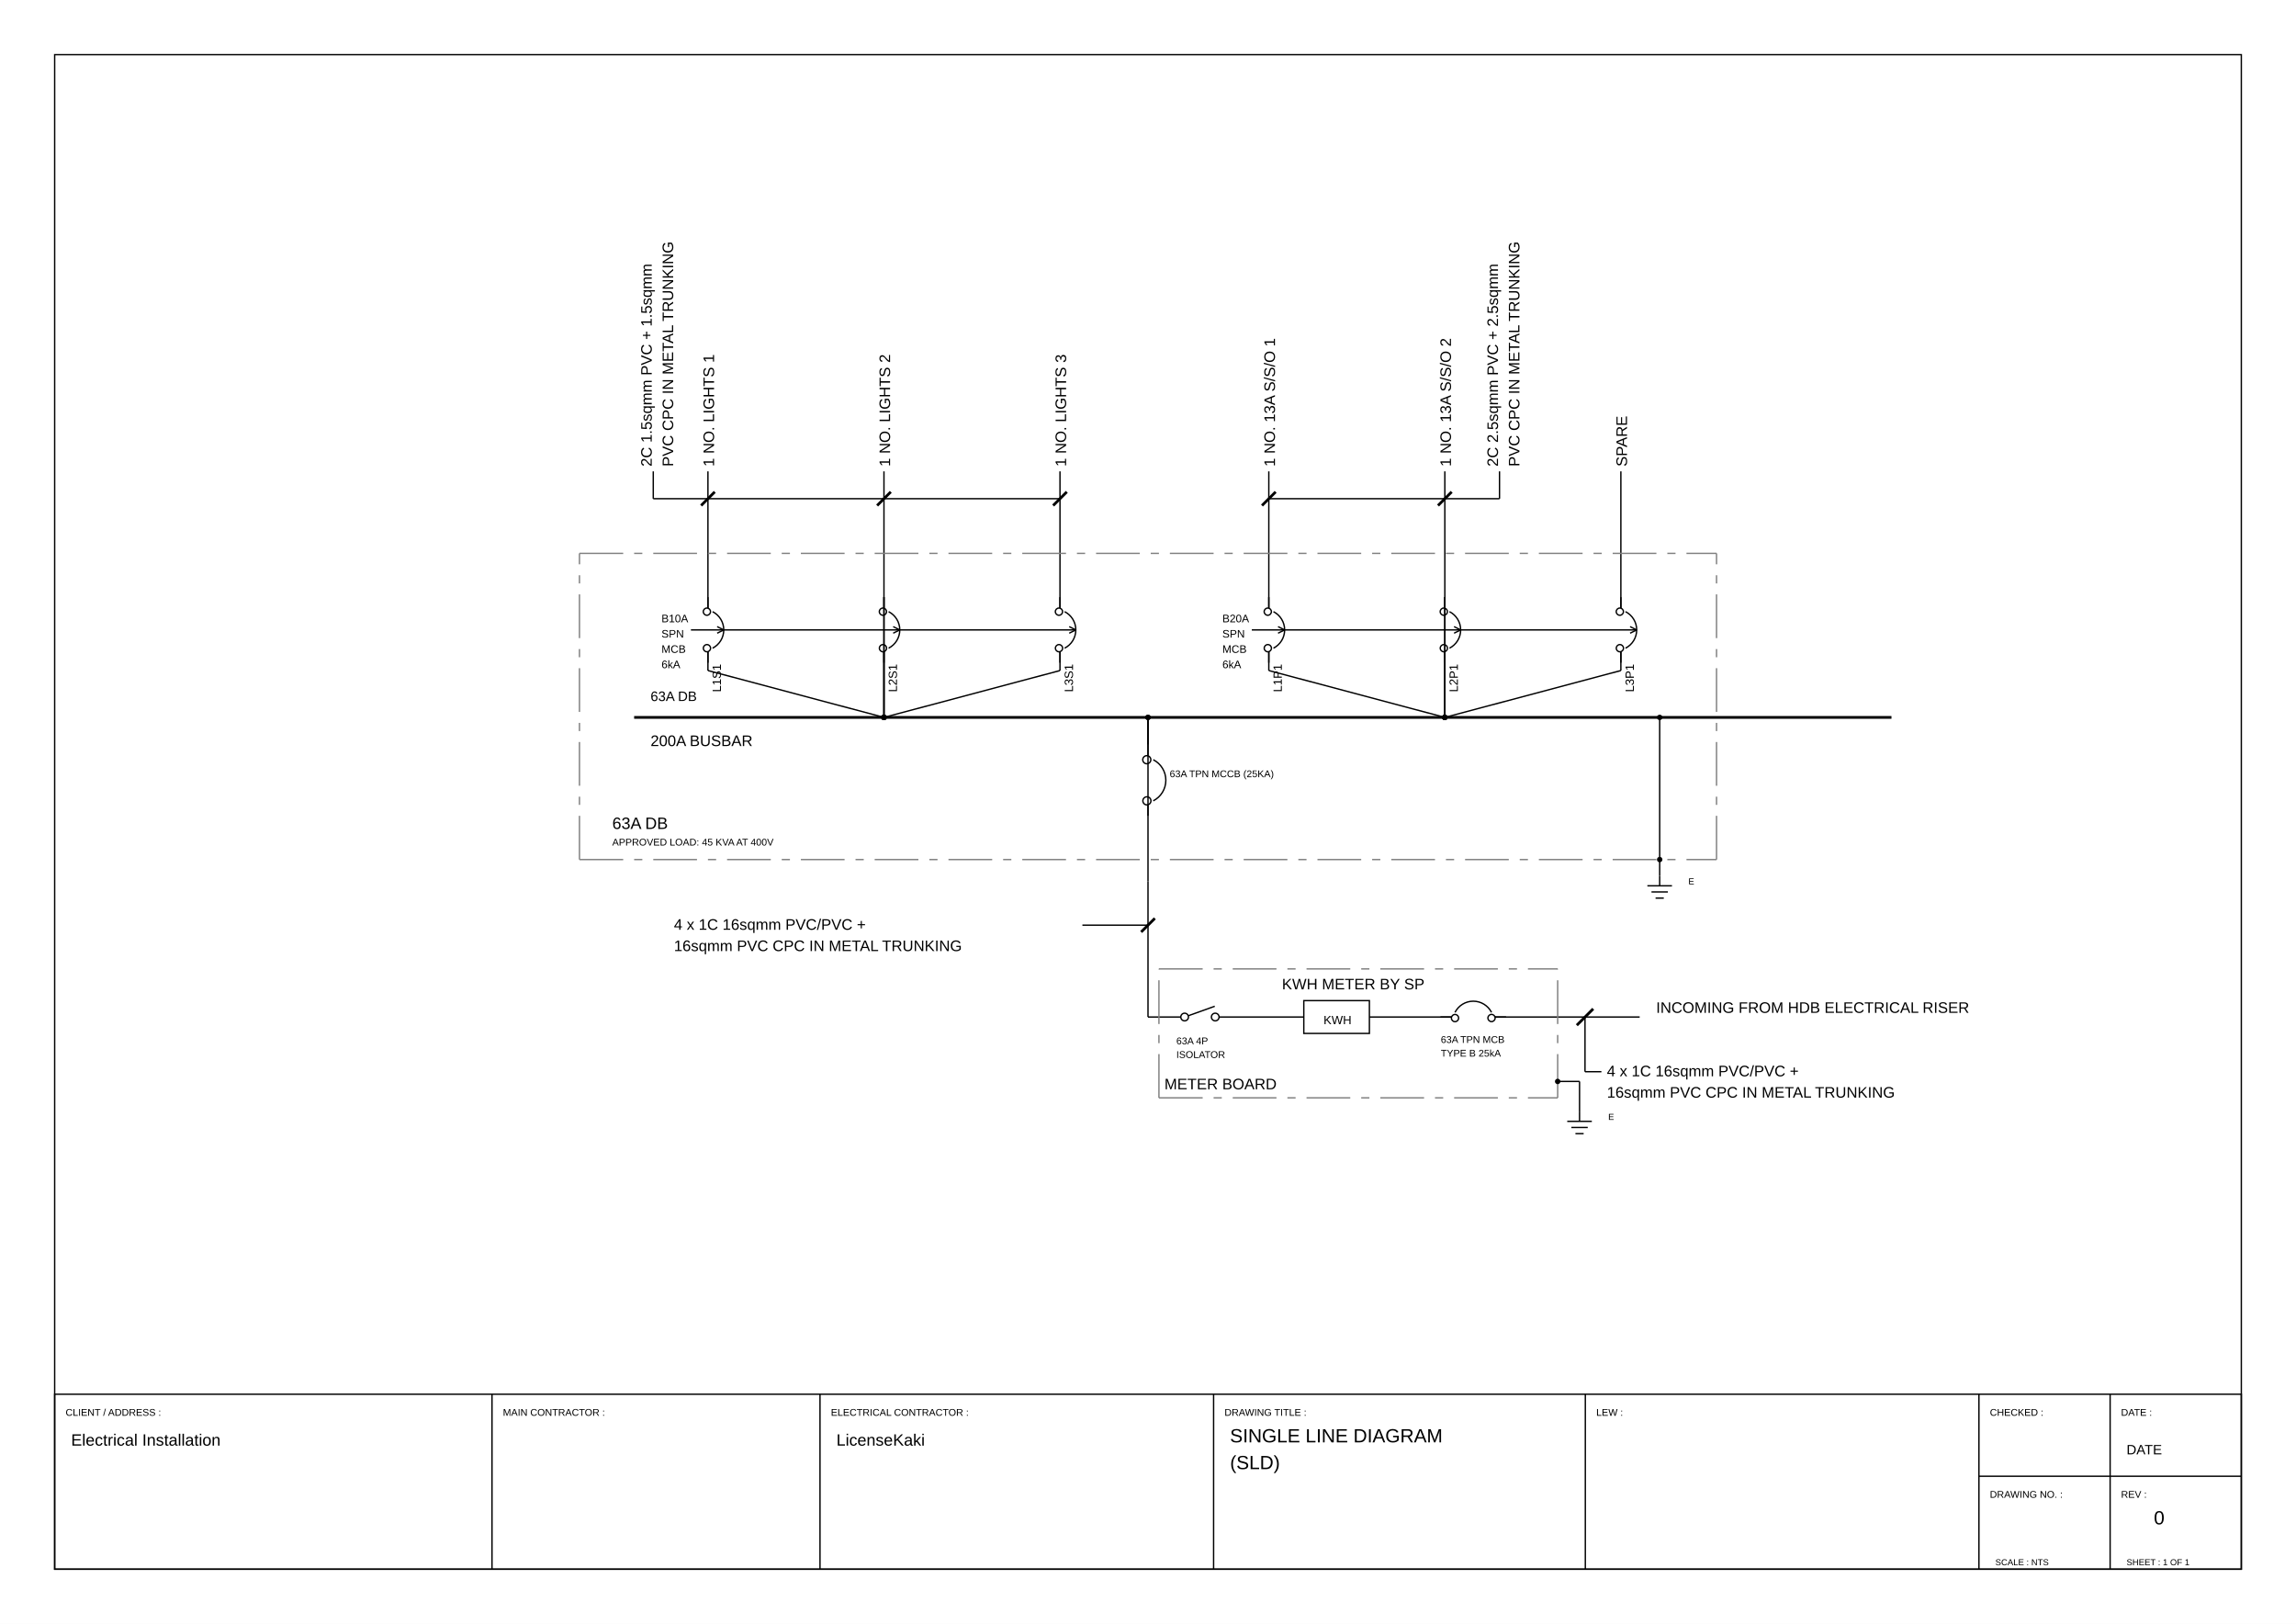
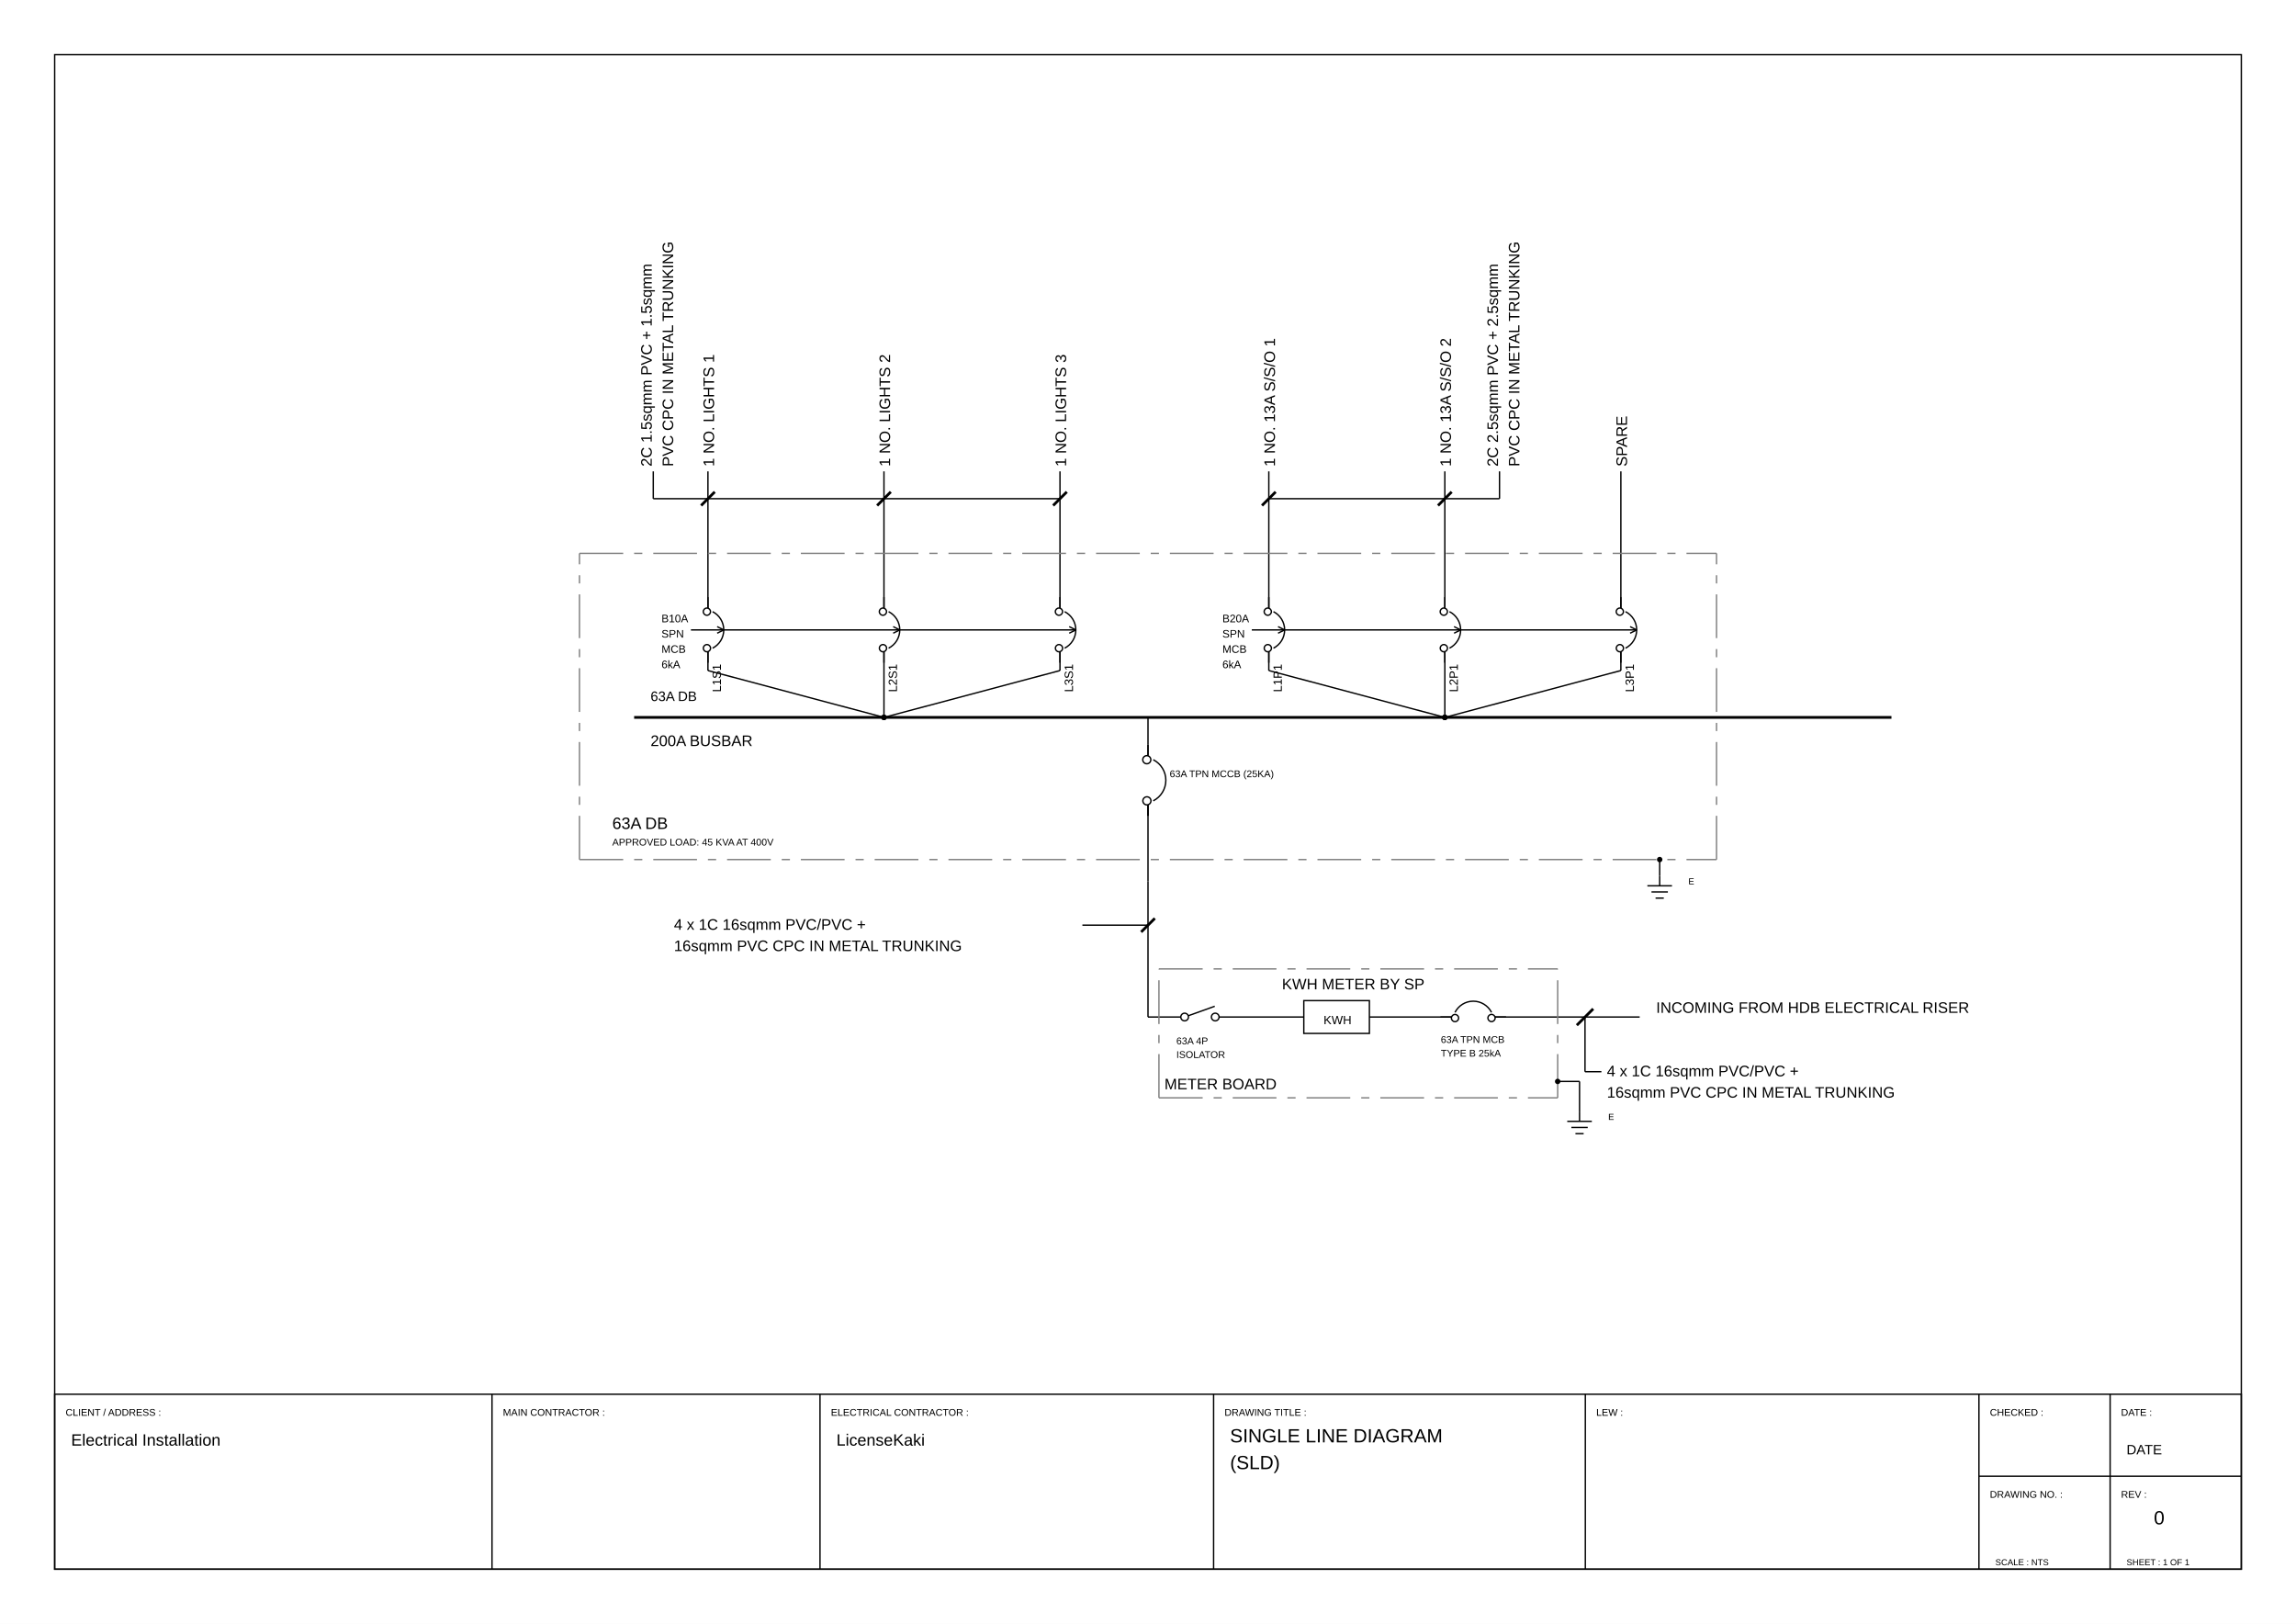
<svg xmlns="http://www.w3.org/2000/svg" viewBox="0 0 420.0 297.0" width="420.0mm" height="297.0mm">
  <rect width="420.0" height="297.0" fill="white" />
  <polygon points="10.00,287.00 410.00,287.00 410.00,10.00 10.00,10.00" stroke="#000000" stroke-width="0.25" fill="none" />
  <polygon points="10.00,287.00 410.00,287.00 410.00,255.00 10.00,255.00" stroke="#000000" stroke-width="0.25" fill="none" />
  <line x1="90.00" y1="255.00" x2="90.00" y2="287.00" stroke="#000000" stroke-width="0.25" fill="none" />
  <line x1="150.00" y1="255.00" x2="150.00" y2="287.00" stroke="#000000" stroke-width="0.25" fill="none" />
  <line x1="222.00" y1="255.00" x2="222.00" y2="287.00" stroke="#000000" stroke-width="0.25" fill="none" />
  <line x1="290.00" y1="255.00" x2="290.00" y2="287.00" stroke="#000000" stroke-width="0.25" fill="none" />
  <line x1="362.00" y1="255.00" x2="362.00" y2="287.00" stroke="#000000" stroke-width="0.25" fill="none" />
  <line x1="362.00" y1="270.00" x2="410.00" y2="270.00" stroke="#000000" stroke-width="0.25" fill="none" />
  <line x1="386.00" y1="255.00" x2="386.00" y2="287.00" stroke="#000000" stroke-width="0.25" fill="none" />
  <text x="12.00" y="258.94" font-family="Arial, Helvetica, sans-serif" font-size="1.8" fill="#000000">CLIENT / ADDRESS :</text>
  <text x="92.00" y="258.94" font-family="Arial, Helvetica, sans-serif" font-size="1.8" fill="#000000">MAIN CONTRACTOR :</text>
  <text x="152.00" y="258.94" font-family="Arial, Helvetica, sans-serif" font-size="1.8" fill="#000000">ELECTRICAL CONTRACTOR :</text>
  <text x="224.00" y="258.94" font-family="Arial, Helvetica, sans-serif" font-size="1.8" fill="#000000">DRAWING TITLE :</text>
  <text x="292.00" y="258.94" font-family="Arial, Helvetica, sans-serif" font-size="1.8" fill="#000000">LEW :</text>
  <text x="364.00" y="258.94" font-family="Arial, Helvetica, sans-serif" font-size="1.8" fill="#000000">CHECKED :</text>
  <text x="388.00" y="258.94" font-family="Arial, Helvetica, sans-serif" font-size="1.8" fill="#000000">DATE :</text>
  <text x="364.00" y="273.94" font-family="Arial, Helvetica, sans-serif" font-size="1.8" fill="#000000">DRAWING NO. :</text>
  <text x="388.00" y="273.94" font-family="Arial, Helvetica, sans-serif" font-size="1.8" fill="#000000">REV :</text>
  <circle cx="222.30" cy="186.01" r="0.70" stroke="#000000" stroke-width="0.25" fill="none" />
  <circle cx="216.70" cy="186.01" r="0.70" stroke="#000000" stroke-width="0.25" fill="none" />
  <polyline points="217.36,185.78 222.21,184.04" stroke="#000000" stroke-width="0.25" fill="none" />
  <text x="215.18" y="191.00" font-family="Arial, Helvetica, sans-serif" font-size="1.8" fill="#000000">
    <tspan x="215.18">63A 4P</tspan>
    <tspan x="215.18" dy="2.5">ISOLATOR</tspan>
  </text>
  <polygon points="238.50,183.01 250.50,183.01 250.50,189.01 238.50,189.01" stroke="#000000" stroke-width="0.25" fill="none" />
  <text x="242.10" y="187.32" font-family="Arial, Helvetica, sans-serif" font-size="2.2" fill="#000000">KWH</text>
  <text x="234.50" y="180.95" font-family="Arial, Helvetica, sans-serif" font-size="2.8" fill="#000000">KWH METER BY SP</text>
  <path d="M 272.84,185.16 A 3.75,3.75 0 0,0 266.16,185.16" stroke="#000000" stroke-width="0.25" fill="none" />
  <circle cx="266.16" cy="186.20" r="0.66" stroke="#000000" stroke-width="0.25" fill="none" />
  <circle cx="272.84" cy="186.19" r="0.66" stroke="#000000" stroke-width="0.25" fill="none" />
  <line x1="265.50" y1="186.01" x2="263.50" y2="186.01" stroke="#000000" stroke-width="0.25" fill="none" />
  <line x1="273.50" y1="186.01" x2="275.50" y2="186.01" stroke="#000000" stroke-width="0.25" fill="none" />
  <text x="263.56" y="190.75" font-family="Arial, Helvetica, sans-serif" font-size="1.8" fill="#000000">
    <tspan x="263.56">63A TPN MCB</tspan>
    <tspan x="263.56" dy="2.5">TYPE B 25kA</tspan>
  </text>
  <text x="302.94" y="185.25" font-family="Arial, Helvetica, sans-serif" font-size="2.8" fill="#000000">INCOMING FROM HDB ELECTRICAL RISER</text>
  <text x="293.94" y="196.85" font-family="Arial, Helvetica, sans-serif" font-size="2.8" fill="#000000">
    <tspan x="293.94">4 x 1C 16sqmm PVC/PVC +</tspan>
    <tspan x="293.94" dy="3.9">16sqmm PVC CPC IN METAL TRUNKING</tspan>
  </text>
  <text x="213.00" y="199.23" font-family="Arial, Helvetica, sans-serif" font-size="2.8" fill="#000000">METER BOARD</text>
  <line x1="288.94" y1="203.29" x2="288.94" y2="205.09" stroke="#000000" stroke-width="0.25" fill="none" />
  <line x1="286.69" y1="205.09" x2="291.19" y2="205.09" stroke="#000000" stroke-width="0.25" fill="none" />
  <line x1="287.44" y1="206.21" x2="290.44" y2="206.21" stroke="#000000" stroke-width="0.25" fill="none" />
  <line x1="288.19" y1="207.34" x2="289.69" y2="207.34" stroke="#000000" stroke-width="0.25" fill="none" />
  <text x="294.19" y="204.82" font-family="Arial, Helvetica, sans-serif" font-size="1.6" fill="#000000">E</text>
  <path d="M 210.96,146.47 A 4.22,4.22 0 0,0 210.96,138.95" stroke="#000000" stroke-width="0.25" fill="none" />
  <circle cx="209.78" cy="138.95" r="0.74" stroke="#000000" stroke-width="0.25" fill="none" />
  <circle cx="209.80" cy="146.47" r="0.74" stroke="#000000" stroke-width="0.25" fill="none" />
  <line x1="210.00" y1="147.21" x2="210.00" y2="149.21" stroke="#000000" stroke-width="0.25" fill="none" />
  <line x1="210.00" y1="138.21" x2="210.00" y2="136.21" stroke="#000000" stroke-width="0.25" fill="none" />
  <text x="213.96" y="142.15" font-family="Arial, Helvetica, sans-serif" font-size="1.8" fill="#000000">63A TPN MCCB (25KA)</text>
  <line x1="116.00" y1="131.21" x2="346.00" y2="131.21" stroke="#000000" stroke-width="0.50" fill="none" />
  <text x="119.00" y="128.21" font-family="Arial, Helvetica, sans-serif" font-size="2.5" fill="#000000">63A DB</text>
  <text x="119.00" y="136.45" font-family="Arial, Helvetica, sans-serif" font-size="2.8" fill="#000000">200A BUSBAR</text>
  <text x="131.00" y="127.47" font-family="Arial, Helvetica, sans-serif" font-size="2.2" fill="#000000" transform="rotate(-90.0,131.00,126.59)">L1S1</text>
  <path d="M 130.35,118.55 A 3.75,3.75 0 0,0 130.35,111.87" stroke="#000000" stroke-width="0.25" fill="none" />
  <circle cx="129.31" cy="111.87" r="0.66" stroke="#000000" stroke-width="0.25" fill="none" />
  <circle cx="129.32" cy="118.55" r="0.66" stroke="#000000" stroke-width="0.25" fill="none" />
  <line x1="129.50" y1="119.21" x2="129.50" y2="121.21" stroke="#000000" stroke-width="0.25" fill="none" />
  <line x1="129.50" y1="111.21" x2="129.50" y2="109.21" stroke="#000000" stroke-width="0.25" fill="none" />
  <line x1="126.39" y1="115.21" x2="132.39" y2="115.21" stroke="#000000" stroke-width="0.25" fill="none" />
  <line x1="132.39" y1="115.21" x2="131.19" y2="114.61" stroke="#000000" stroke-width="0.25" fill="none" />
  <line x1="132.39" y1="115.21" x2="131.19" y2="115.81" stroke="#000000" stroke-width="0.25" fill="none" />
  <text x="121.00" y="113.81" font-family="Arial, Helvetica, sans-serif" font-size="2.0" fill="#000000">
    <tspan x="121.00">B10A</tspan>
    <tspan x="121.00" dy="2.8">SPN</tspan>
    <tspan x="121.00" dy="2.8">MCB</tspan>
    <tspan x="121.00" dy="2.8">6kA</tspan>
  </text>
  <text x="129.50" y="86.45" font-family="Arial, Helvetica, sans-serif" font-size="2.8" fill="#000000" transform="rotate(-90.0,129.50,85.33)">1 NO. LIGHTS 1</text>
  <text x="163.20" y="127.47" font-family="Arial, Helvetica, sans-serif" font-size="2.2" fill="#000000" transform="rotate(-90.0,163.20,126.59)">L2S1</text>
  <path d="M 162.55,118.55 A 3.75,3.75 0 0,0 162.55,111.87" stroke="#000000" stroke-width="0.25" fill="none" />
  <circle cx="161.51" cy="111.87" r="0.66" stroke="#000000" stroke-width="0.25" fill="none" />
  <circle cx="161.52" cy="118.55" r="0.66" stroke="#000000" stroke-width="0.25" fill="none" />
  <line x1="161.70" y1="119.21" x2="161.70" y2="121.21" stroke="#000000" stroke-width="0.25" fill="none" />
  <line x1="161.70" y1="111.21" x2="161.70" y2="109.21" stroke="#000000" stroke-width="0.25" fill="none" />
  <line x1="132.39" y1="115.21" x2="164.59" y2="115.21" stroke="#000000" stroke-width="0.25" fill="none" />
  <line x1="164.59" y1="115.21" x2="163.39" y2="114.61" stroke="#000000" stroke-width="0.25" fill="none" />
  <line x1="164.59" y1="115.21" x2="163.39" y2="115.81" stroke="#000000" stroke-width="0.25" fill="none" />
  <text x="161.70" y="86.45" font-family="Arial, Helvetica, sans-serif" font-size="2.8" fill="#000000" transform="rotate(-90.0,161.70,85.33)">1 NO. LIGHTS 2</text>
  <text x="195.40" y="127.47" font-family="Arial, Helvetica, sans-serif" font-size="2.2" fill="#000000" transform="rotate(-90.0,195.40,126.59)">L3S1</text>
  <path d="M 194.75,118.55 A 3.75,3.75 0 0,0 194.75,111.87" stroke="#000000" stroke-width="0.25" fill="none" />
  <circle cx="193.71" cy="111.87" r="0.66" stroke="#000000" stroke-width="0.25" fill="none" />
  <circle cx="193.72" cy="118.55" r="0.66" stroke="#000000" stroke-width="0.25" fill="none" />
  <line x1="193.90" y1="119.21" x2="193.90" y2="121.21" stroke="#000000" stroke-width="0.25" fill="none" />
  <line x1="193.90" y1="111.21" x2="193.90" y2="109.21" stroke="#000000" stroke-width="0.25" fill="none" />
  <line x1="164.59" y1="115.21" x2="196.79" y2="115.21" stroke="#000000" stroke-width="0.25" fill="none" />
  <line x1="196.79" y1="115.21" x2="195.59" y2="114.61" stroke="#000000" stroke-width="0.25" fill="none" />
  <line x1="196.79" y1="115.21" x2="195.59" y2="115.81" stroke="#000000" stroke-width="0.25" fill="none" />
  <text x="193.90" y="86.45" font-family="Arial, Helvetica, sans-serif" font-size="2.8" fill="#000000" transform="rotate(-90.0,193.90,85.33)">1 NO. LIGHTS 3</text>
  <text x="233.60" y="127.47" font-family="Arial, Helvetica, sans-serif" font-size="2.2" fill="#000000" transform="rotate(-90.0,233.60,126.59)">L1P1</text>
  <path d="M 232.95,118.55 A 3.75,3.75 0 0,0 232.95,111.87" stroke="#000000" stroke-width="0.25" fill="none" />
  <circle cx="231.91" cy="111.87" r="0.66" stroke="#000000" stroke-width="0.25" fill="none" />
  <circle cx="231.92" cy="118.55" r="0.66" stroke="#000000" stroke-width="0.25" fill="none" />
  <line x1="232.10" y1="119.21" x2="232.10" y2="121.21" stroke="#000000" stroke-width="0.25" fill="none" />
  <line x1="232.10" y1="111.21" x2="232.10" y2="109.21" stroke="#000000" stroke-width="0.25" fill="none" />
  <line x1="228.99" y1="115.21" x2="234.99" y2="115.21" stroke="#000000" stroke-width="0.25" fill="none" />
  <line x1="234.99" y1="115.21" x2="233.79" y2="114.61" stroke="#000000" stroke-width="0.25" fill="none" />
  <line x1="234.99" y1="115.21" x2="233.79" y2="115.81" stroke="#000000" stroke-width="0.25" fill="none" />
  <text x="223.60" y="113.81" font-family="Arial, Helvetica, sans-serif" font-size="2.0" fill="#000000">
    <tspan x="223.60">B20A</tspan>
    <tspan x="223.60" dy="2.8">SPN</tspan>
    <tspan x="223.60" dy="2.8">MCB</tspan>
    <tspan x="223.60" dy="2.8">6kA</tspan>
  </text>
  <text x="232.10" y="86.45" font-family="Arial, Helvetica, sans-serif" font-size="2.8" fill="#000000" transform="rotate(-90.0,232.10,85.33)">1 NO. 13A S/S/O 1</text>
  <text x="265.80" y="127.47" font-family="Arial, Helvetica, sans-serif" font-size="2.2" fill="#000000" transform="rotate(-90.0,265.80,126.59)">L2P1</text>
  <path d="M 265.15,118.55 A 3.75,3.75 0 0,0 265.15,111.87" stroke="#000000" stroke-width="0.25" fill="none" />
  <circle cx="264.11" cy="111.87" r="0.66" stroke="#000000" stroke-width="0.25" fill="none" />
  <circle cx="264.12" cy="118.55" r="0.66" stroke="#000000" stroke-width="0.25" fill="none" />
  <line x1="264.30" y1="119.21" x2="264.30" y2="121.21" stroke="#000000" stroke-width="0.25" fill="none" />
  <line x1="264.30" y1="111.21" x2="264.30" y2="109.21" stroke="#000000" stroke-width="0.25" fill="none" />
  <line x1="234.99" y1="115.21" x2="267.19" y2="115.21" stroke="#000000" stroke-width="0.25" fill="none" />
  <line x1="267.19" y1="115.21" x2="265.99" y2="114.61" stroke="#000000" stroke-width="0.25" fill="none" />
  <line x1="267.19" y1="115.21" x2="265.99" y2="115.81" stroke="#000000" stroke-width="0.25" fill="none" />
  <text x="264.30" y="86.45" font-family="Arial, Helvetica, sans-serif" font-size="2.8" fill="#000000" transform="rotate(-90.0,264.30,85.33)">1 NO. 13A S/S/O 2</text>
  <text x="298.00" y="127.47" font-family="Arial, Helvetica, sans-serif" font-size="2.2" fill="#000000" transform="rotate(-90.0,298.00,126.59)">L3P1</text>
  <path d="M 297.35,118.55 A 3.75,3.75 0 0,0 297.35,111.87" stroke="#000000" stroke-width="0.25" fill="none" />
  <circle cx="296.31" cy="111.87" r="0.66" stroke="#000000" stroke-width="0.25" fill="none" />
  <circle cx="296.32" cy="118.55" r="0.66" stroke="#000000" stroke-width="0.25" fill="none" />
  <line x1="296.50" y1="119.21" x2="296.50" y2="121.21" stroke="#000000" stroke-width="0.25" fill="none" />
  <line x1="296.50" y1="111.21" x2="296.50" y2="109.21" stroke="#000000" stroke-width="0.25" fill="none" />
  <line x1="267.19" y1="115.21" x2="299.39" y2="115.21" stroke="#000000" stroke-width="0.25" fill="none" />
  <line x1="299.39" y1="115.21" x2="298.19" y2="114.61" stroke="#000000" stroke-width="0.25" fill="none" />
  <line x1="299.39" y1="115.21" x2="298.19" y2="115.81" stroke="#000000" stroke-width="0.25" fill="none" />
  <text x="296.50" y="86.45" font-family="Arial, Helvetica, sans-serif" font-size="2.8" fill="#000000" transform="rotate(-90.0,296.50,85.33)">SPARE</text>
  <text x="118.10" y="86.45" font-family="Arial, Helvetica, sans-serif" font-size="2.8" fill="#000000" transform="rotate(-90.0,118.10,85.33)">2C 1.5sqmm PVC + 1.5sqmm</text>
  <text x="122.02" y="86.45" font-family="Arial, Helvetica, sans-serif" font-size="2.8" fill="#000000" transform="rotate(-90.0,122.02,85.33)">PVC CPC IN METAL TRUNKING</text>
  <text x="272.90" y="86.45" font-family="Arial, Helvetica, sans-serif" font-size="2.8" fill="#000000" transform="rotate(-90.0,272.90,85.33)">2C 2.5sqmm PVC + 2.5sqmm</text>
  <text x="276.82" y="86.45" font-family="Arial, Helvetica, sans-serif" font-size="2.8" fill="#000000" transform="rotate(-90.0,276.82,85.33)">PVC CPC IN METAL TRUNKING</text>
  <text x="112.00" y="151.61" font-family="Arial, Helvetica, sans-serif" font-size="3.0" fill="#000000">63A DB</text>
  <text x="112.00" y="154.65" font-family="Arial, Helvetica, sans-serif" font-size="1.8" fill="#000000">APPROVED LOAD: 45 KVA AT 400V</text>
  <line x1="303.60" y1="160.21" x2="303.60" y2="162.01" stroke="#000000" stroke-width="0.25" fill="none" />
  <line x1="301.35" y1="162.01" x2="305.85" y2="162.01" stroke="#000000" stroke-width="0.25" fill="none" />
  <line x1="302.10" y1="163.13" x2="305.10" y2="163.13" stroke="#000000" stroke-width="0.25" fill="none" />
  <line x1="302.85" y1="164.26" x2="304.35" y2="164.26" stroke="#000000" stroke-width="0.25" fill="none" />
  <text x="308.85" y="161.74" font-family="Arial, Helvetica, sans-serif" font-size="1.6" fill="#000000">E</text>
  <text x="123.28" y="170.05" font-family="Arial, Helvetica, sans-serif" font-size="2.8" fill="#000000">
    <tspan x="123.28">4 x 1C 16sqmm PVC/PVC +</tspan>
    <tspan x="123.28" dy="3.9">16sqmm PVC CPC IN METAL TRUNKING</tspan>
  </text>
  <line x1="210.00" y1="186.01" x2="216.00" y2="186.01" stroke="#000000" stroke-width="0.25" fill="none" />
  <line x1="223.00" y1="186.01" x2="238.50" y2="186.01" stroke="#000000" stroke-width="0.25" fill="none" />
  <line x1="250.50" y1="186.01" x2="265.50" y2="186.01" stroke="#000000" stroke-width="0.25" fill="none" />
  <line x1="273.50" y1="186.01" x2="299.94" y2="186.01" stroke="#000000" stroke-width="0.25" fill="none" />
  <line x1="289.94" y1="186.01" x2="289.94" y2="196.01" stroke="#000000" stroke-width="0.25" fill="none" />
  <line x1="210.00" y1="186.01" x2="210.00" y2="161.21" stroke="#000000" stroke-width="0.25" fill="none" />
  <line x1="284.94" y1="197.79" x2="288.94" y2="197.79" stroke="#000000" stroke-width="0.25" fill="none" />
  <line x1="288.94" y1="197.79" x2="288.94" y2="203.29" stroke="#000000" stroke-width="0.25" fill="none" />
  <line x1="210.00" y1="161.21" x2="210.00" y2="147.21" stroke="#000000" stroke-width="0.25" fill="none" />
-   <line x1="210.00" y1="131.21" x2="210.00" y2="147.21" stroke="#000000" stroke-width="0.25" fill="none" />
-   <line x1="210.00" y1="131.21" x2="210.00" y2="136.21" stroke="#000000" stroke-width="0.25" fill="none" />
+   <line x1="210.00" y1="149.21" x2="210.00" y2="147.21" stroke="#000000" stroke-width="0.25" fill="none" />
+   <line x1="210.00" y1="138.21" x2="210.00" y2="136.21" stroke="#000000" stroke-width="0.25" fill="none" />
  <line x1="210.00" y1="136.21" x2="210.00" y2="131.21" stroke="#000000" stroke-width="0.25" fill="none" />
  <line x1="129.50" y1="122.64" x2="129.50" y2="119.21" stroke="#000000" stroke-width="0.25" fill="none" />
  <line x1="129.50" y1="111.21" x2="129.50" y2="109.21" stroke="#000000" stroke-width="0.25" fill="none" />
  <line x1="129.50" y1="109.21" x2="129.50" y2="86.21" stroke="#000000" stroke-width="0.25" fill="none" />
  <line x1="161.70" y1="131.21" x2="161.70" y2="119.21" stroke="#000000" stroke-width="0.25" fill="none" />
-   <line x1="161.70" y1="131.21" x2="161.70" y2="109.21" stroke="#000000" stroke-width="0.25" fill="none" />
-   <line x1="161.70" y1="131.21" x2="161.70" y2="86.21" stroke="#000000" stroke-width="0.25" fill="none" />
+   <line x1="161.70" y1="111.21" x2="161.70" y2="109.21" stroke="#000000" stroke-width="0.25" fill="none" />
+   <line x1="161.70" y1="109.21" x2="161.70" y2="86.21" stroke="#000000" stroke-width="0.25" fill="none" />
  <line x1="193.90" y1="122.64" x2="193.90" y2="119.21" stroke="#000000" stroke-width="0.25" fill="none" />
  <line x1="193.90" y1="111.21" x2="193.90" y2="109.21" stroke="#000000" stroke-width="0.25" fill="none" />
  <line x1="193.90" y1="109.21" x2="193.90" y2="86.21" stroke="#000000" stroke-width="0.25" fill="none" />
  <line x1="232.10" y1="122.64" x2="232.10" y2="119.21" stroke="#000000" stroke-width="0.25" fill="none" />
  <line x1="232.10" y1="111.21" x2="232.10" y2="109.21" stroke="#000000" stroke-width="0.25" fill="none" />
  <line x1="232.10" y1="109.21" x2="232.10" y2="86.21" stroke="#000000" stroke-width="0.25" fill="none" />
  <line x1="264.30" y1="131.21" x2="264.30" y2="119.21" stroke="#000000" stroke-width="0.25" fill="none" />
-   <line x1="264.30" y1="131.21" x2="264.30" y2="109.21" stroke="#000000" stroke-width="0.25" fill="none" />
-   <line x1="264.30" y1="131.21" x2="264.30" y2="86.21" stroke="#000000" stroke-width="0.25" fill="none" />
+   <line x1="264.30" y1="111.21" x2="264.30" y2="109.21" stroke="#000000" stroke-width="0.25" fill="none" />
+   <line x1="264.30" y1="109.21" x2="264.30" y2="86.21" stroke="#000000" stroke-width="0.25" fill="none" />
  <line x1="296.50" y1="122.64" x2="296.50" y2="119.21" stroke="#000000" stroke-width="0.25" fill="none" />
  <line x1="296.50" y1="111.21" x2="296.50" y2="109.21" stroke="#000000" stroke-width="0.25" fill="none" />
  <line x1="296.50" y1="109.21" x2="296.50" y2="86.21" stroke="#000000" stroke-width="0.25" fill="none" />
  <line x1="119.50" y1="91.21" x2="119.50" y2="86.21" stroke="#000000" stroke-width="0.25" fill="none" />
  <line x1="274.30" y1="91.21" x2="274.30" y2="86.21" stroke="#000000" stroke-width="0.25" fill="none" />
-   <line x1="303.60" y1="131.21" x2="303.60" y2="160.21" stroke="#000000" stroke-width="0.25" fill="none" />
+   <line x1="303.60" y1="157.21" x2="303.60" y2="160.21" stroke="#000000" stroke-width="0.25" fill="none" />
  <line x1="288.44" y1="187.51" x2="291.44" y2="184.51" stroke="#000000" stroke-width="0.50" fill="none" />
  <line x1="208.75" y1="170.46" x2="211.25" y2="167.96" stroke="#000000" stroke-width="0.50" fill="none" />
  <line x1="128.25" y1="92.46" x2="130.75" y2="89.96" stroke="#000000" stroke-width="0.50" fill="none" />
  <line x1="160.45" y1="92.46" x2="162.95" y2="89.96" stroke="#000000" stroke-width="0.50" fill="none" />
  <line x1="192.65" y1="92.46" x2="195.15" y2="89.96" stroke="#000000" stroke-width="0.50" fill="none" />
  <line x1="230.85" y1="92.46" x2="233.35" y2="89.96" stroke="#000000" stroke-width="0.50" fill="none" />
  <line x1="263.05" y1="92.46" x2="265.55" y2="89.96" stroke="#000000" stroke-width="0.50" fill="none" />
  <line x1="289.94" y1="196.01" x2="292.94" y2="196.01" stroke="#000000" stroke-width="0.25" fill="none" />
  <line x1="210.00" y1="169.21" x2="198.00" y2="169.21" stroke="#000000" stroke-width="0.25" fill="none" />
  <line x1="119.50" y1="91.21" x2="193.90" y2="91.21" stroke="#000000" stroke-width="0.25" fill="none" />
  <line x1="232.10" y1="91.21" x2="274.30" y2="91.21" stroke="#000000" stroke-width="0.25" fill="none" />
  <line x1="161.70" y1="131.21" x2="129.50" y2="122.64" stroke="#000000" stroke-width="0.25" fill="none" />
  <line x1="161.70" y1="131.21" x2="193.90" y2="122.64" stroke="#000000" stroke-width="0.25" fill="none" />
  <line x1="264.30" y1="131.21" x2="232.10" y2="122.64" stroke="#000000" stroke-width="0.25" fill="none" />
  <line x1="264.30" y1="131.21" x2="296.50" y2="122.64" stroke="#000000" stroke-width="0.25" fill="none" />
  <line x1="212.00" y1="200.79" x2="220.00" y2="200.79" stroke="#808080" stroke-width="0.25" fill="none" />
  <line x1="222.00" y1="200.79" x2="223.50" y2="200.79" stroke="#808080" stroke-width="0.25" fill="none" />
  <line x1="225.50" y1="200.79" x2="233.50" y2="200.79" stroke="#808080" stroke-width="0.25" fill="none" />
  <line x1="235.50" y1="200.79" x2="237.00" y2="200.79" stroke="#808080" stroke-width="0.25" fill="none" />
  <line x1="239.00" y1="200.79" x2="247.00" y2="200.79" stroke="#808080" stroke-width="0.25" fill="none" />
  <line x1="249.00" y1="200.79" x2="250.50" y2="200.79" stroke="#808080" stroke-width="0.25" fill="none" />
  <line x1="252.50" y1="200.79" x2="260.50" y2="200.79" stroke="#808080" stroke-width="0.25" fill="none" />
  <line x1="262.50" y1="200.79" x2="264.00" y2="200.79" stroke="#808080" stroke-width="0.25" fill="none" />
  <line x1="266.00" y1="200.79" x2="274.00" y2="200.79" stroke="#808080" stroke-width="0.25" fill="none" />
  <line x1="276.00" y1="200.79" x2="277.50" y2="200.79" stroke="#808080" stroke-width="0.25" fill="none" />
  <line x1="279.50" y1="200.79" x2="284.94" y2="200.79" stroke="#808080" stroke-width="0.25" fill="none" />
  <line x1="212.00" y1="177.21" x2="220.00" y2="177.21" stroke="#808080" stroke-width="0.25" fill="none" />
  <line x1="222.00" y1="177.21" x2="223.50" y2="177.21" stroke="#808080" stroke-width="0.25" fill="none" />
  <line x1="225.50" y1="177.21" x2="233.50" y2="177.21" stroke="#808080" stroke-width="0.25" fill="none" />
  <line x1="235.50" y1="177.21" x2="237.00" y2="177.21" stroke="#808080" stroke-width="0.25" fill="none" />
  <line x1="239.00" y1="177.21" x2="247.00" y2="177.21" stroke="#808080" stroke-width="0.25" fill="none" />
  <line x1="249.00" y1="177.21" x2="250.50" y2="177.21" stroke="#808080" stroke-width="0.25" fill="none" />
  <line x1="252.50" y1="177.21" x2="260.50" y2="177.21" stroke="#808080" stroke-width="0.25" fill="none" />
  <line x1="262.50" y1="177.21" x2="264.00" y2="177.21" stroke="#808080" stroke-width="0.25" fill="none" />
  <line x1="266.00" y1="177.21" x2="274.00" y2="177.21" stroke="#808080" stroke-width="0.25" fill="none" />
  <line x1="276.00" y1="177.21" x2="277.50" y2="177.21" stroke="#808080" stroke-width="0.25" fill="none" />
  <line x1="279.50" y1="177.21" x2="284.94" y2="177.21" stroke="#808080" stroke-width="0.25" fill="none" />
  <line x1="212.00" y1="200.79" x2="212.00" y2="192.79" stroke="#808080" stroke-width="0.25" fill="none" />
  <line x1="212.00" y1="190.79" x2="212.00" y2="189.29" stroke="#808080" stroke-width="0.25" fill="none" />
  <line x1="212.00" y1="187.29" x2="212.00" y2="179.29" stroke="#808080" stroke-width="0.25" fill="none" />
  <line x1="212.00" y1="177.29" x2="212.00" y2="177.21" stroke="#808080" stroke-width="0.25" fill="none" />
  <line x1="284.94" y1="200.79" x2="284.94" y2="192.79" stroke="#808080" stroke-width="0.25" fill="none" />
  <line x1="284.94" y1="190.79" x2="284.94" y2="189.29" stroke="#808080" stroke-width="0.25" fill="none" />
  <line x1="284.94" y1="187.29" x2="284.94" y2="179.29" stroke="#808080" stroke-width="0.25" fill="none" />
  <line x1="284.94" y1="177.29" x2="284.94" y2="177.21" stroke="#808080" stroke-width="0.25" fill="none" />
  <line x1="106.00" y1="157.21" x2="114.00" y2="157.21" stroke="#808080" stroke-width="0.25" fill="none" />
  <line x1="116.00" y1="157.21" x2="117.50" y2="157.21" stroke="#808080" stroke-width="0.25" fill="none" />
  <line x1="119.50" y1="157.21" x2="127.50" y2="157.21" stroke="#808080" stroke-width="0.25" fill="none" />
  <line x1="129.50" y1="157.21" x2="131.00" y2="157.21" stroke="#808080" stroke-width="0.25" fill="none" />
  <line x1="133.00" y1="157.21" x2="141.00" y2="157.21" stroke="#808080" stroke-width="0.25" fill="none" />
  <line x1="143.00" y1="157.21" x2="144.50" y2="157.21" stroke="#808080" stroke-width="0.25" fill="none" />
  <line x1="146.50" y1="157.21" x2="154.50" y2="157.21" stroke="#808080" stroke-width="0.25" fill="none" />
  <line x1="156.50" y1="157.21" x2="158.00" y2="157.21" stroke="#808080" stroke-width="0.25" fill="none" />
  <line x1="160.00" y1="157.21" x2="168.00" y2="157.21" stroke="#808080" stroke-width="0.25" fill="none" />
  <line x1="170.00" y1="157.21" x2="171.50" y2="157.21" stroke="#808080" stroke-width="0.25" fill="none" />
  <line x1="173.50" y1="157.21" x2="181.50" y2="157.21" stroke="#808080" stroke-width="0.25" fill="none" />
  <line x1="183.50" y1="157.21" x2="185.00" y2="157.21" stroke="#808080" stroke-width="0.25" fill="none" />
  <line x1="187.00" y1="157.21" x2="195.00" y2="157.21" stroke="#808080" stroke-width="0.25" fill="none" />
  <line x1="197.00" y1="157.21" x2="198.50" y2="157.21" stroke="#808080" stroke-width="0.25" fill="none" />
  <line x1="200.50" y1="157.21" x2="208.50" y2="157.21" stroke="#808080" stroke-width="0.25" fill="none" />
  <line x1="210.50" y1="157.21" x2="212.00" y2="157.21" stroke="#808080" stroke-width="0.25" fill="none" />
  <line x1="214.00" y1="157.21" x2="222.00" y2="157.21" stroke="#808080" stroke-width="0.25" fill="none" />
  <line x1="224.00" y1="157.21" x2="225.50" y2="157.21" stroke="#808080" stroke-width="0.25" fill="none" />
  <line x1="227.50" y1="157.21" x2="235.50" y2="157.21" stroke="#808080" stroke-width="0.25" fill="none" />
  <line x1="237.50" y1="157.21" x2="239.00" y2="157.21" stroke="#808080" stroke-width="0.25" fill="none" />
  <line x1="241.00" y1="157.21" x2="249.00" y2="157.21" stroke="#808080" stroke-width="0.25" fill="none" />
  <line x1="251.00" y1="157.21" x2="252.50" y2="157.21" stroke="#808080" stroke-width="0.25" fill="none" />
  <line x1="254.50" y1="157.21" x2="262.50" y2="157.21" stroke="#808080" stroke-width="0.25" fill="none" />
  <line x1="264.50" y1="157.21" x2="266.00" y2="157.21" stroke="#808080" stroke-width="0.25" fill="none" />
  <line x1="268.00" y1="157.21" x2="276.00" y2="157.21" stroke="#808080" stroke-width="0.25" fill="none" />
  <line x1="278.00" y1="157.21" x2="279.50" y2="157.21" stroke="#808080" stroke-width="0.25" fill="none" />
  <line x1="281.50" y1="157.21" x2="289.50" y2="157.21" stroke="#808080" stroke-width="0.25" fill="none" />
  <line x1="291.50" y1="157.21" x2="293.00" y2="157.21" stroke="#808080" stroke-width="0.25" fill="none" />
  <line x1="295.00" y1="157.21" x2="303.00" y2="157.21" stroke="#808080" stroke-width="0.25" fill="none" />
  <line x1="305.00" y1="157.21" x2="306.50" y2="157.21" stroke="#808080" stroke-width="0.25" fill="none" />
  <line x1="308.50" y1="157.21" x2="314.00" y2="157.21" stroke="#808080" stroke-width="0.25" fill="none" />
  <line x1="106.00" y1="101.21" x2="114.00" y2="101.21" stroke="#808080" stroke-width="0.25" fill="none" />
  <line x1="116.00" y1="101.21" x2="117.50" y2="101.21" stroke="#808080" stroke-width="0.25" fill="none" />
  <line x1="119.50" y1="101.21" x2="127.50" y2="101.21" stroke="#808080" stroke-width="0.25" fill="none" />
  <line x1="129.50" y1="101.21" x2="131.00" y2="101.21" stroke="#808080" stroke-width="0.25" fill="none" />
  <line x1="133.00" y1="101.21" x2="141.00" y2="101.21" stroke="#808080" stroke-width="0.25" fill="none" />
  <line x1="143.00" y1="101.21" x2="144.50" y2="101.21" stroke="#808080" stroke-width="0.25" fill="none" />
  <line x1="146.50" y1="101.21" x2="154.50" y2="101.21" stroke="#808080" stroke-width="0.25" fill="none" />
  <line x1="156.50" y1="101.21" x2="158.00" y2="101.21" stroke="#808080" stroke-width="0.25" fill="none" />
  <line x1="160.00" y1="101.21" x2="168.00" y2="101.21" stroke="#808080" stroke-width="0.25" fill="none" />
  <line x1="170.00" y1="101.21" x2="171.50" y2="101.21" stroke="#808080" stroke-width="0.25" fill="none" />
  <line x1="173.50" y1="101.21" x2="181.50" y2="101.21" stroke="#808080" stroke-width="0.25" fill="none" />
  <line x1="183.50" y1="101.21" x2="185.00" y2="101.21" stroke="#808080" stroke-width="0.25" fill="none" />
  <line x1="187.00" y1="101.21" x2="195.00" y2="101.21" stroke="#808080" stroke-width="0.25" fill="none" />
  <line x1="197.00" y1="101.21" x2="198.50" y2="101.21" stroke="#808080" stroke-width="0.25" fill="none" />
  <line x1="200.50" y1="101.21" x2="208.50" y2="101.21" stroke="#808080" stroke-width="0.25" fill="none" />
  <line x1="210.50" y1="101.21" x2="212.00" y2="101.21" stroke="#808080" stroke-width="0.25" fill="none" />
  <line x1="214.00" y1="101.21" x2="222.00" y2="101.21" stroke="#808080" stroke-width="0.25" fill="none" />
  <line x1="224.00" y1="101.21" x2="225.50" y2="101.21" stroke="#808080" stroke-width="0.25" fill="none" />
  <line x1="227.50" y1="101.21" x2="235.50" y2="101.21" stroke="#808080" stroke-width="0.25" fill="none" />
  <line x1="237.50" y1="101.21" x2="239.00" y2="101.21" stroke="#808080" stroke-width="0.25" fill="none" />
  <line x1="241.00" y1="101.21" x2="249.00" y2="101.21" stroke="#808080" stroke-width="0.25" fill="none" />
  <line x1="251.00" y1="101.21" x2="252.50" y2="101.21" stroke="#808080" stroke-width="0.25" fill="none" />
  <line x1="254.50" y1="101.21" x2="262.50" y2="101.21" stroke="#808080" stroke-width="0.25" fill="none" />
  <line x1="264.50" y1="101.21" x2="266.00" y2="101.21" stroke="#808080" stroke-width="0.25" fill="none" />
  <line x1="268.00" y1="101.21" x2="276.00" y2="101.21" stroke="#808080" stroke-width="0.25" fill="none" />
  <line x1="278.00" y1="101.21" x2="279.50" y2="101.21" stroke="#808080" stroke-width="0.25" fill="none" />
  <line x1="281.50" y1="101.21" x2="289.50" y2="101.21" stroke="#808080" stroke-width="0.25" fill="none" />
  <line x1="291.50" y1="101.21" x2="293.00" y2="101.21" stroke="#808080" stroke-width="0.25" fill="none" />
  <line x1="295.00" y1="101.21" x2="303.00" y2="101.21" stroke="#808080" stroke-width="0.25" fill="none" />
  <line x1="305.00" y1="101.21" x2="306.50" y2="101.21" stroke="#808080" stroke-width="0.25" fill="none" />
  <line x1="308.50" y1="101.21" x2="314.00" y2="101.21" stroke="#808080" stroke-width="0.25" fill="none" />
  <line x1="106.00" y1="157.21" x2="106.00" y2="149.21" stroke="#808080" stroke-width="0.25" fill="none" />
  <line x1="106.00" y1="147.21" x2="106.00" y2="145.71" stroke="#808080" stroke-width="0.25" fill="none" />
  <line x1="106.00" y1="143.71" x2="106.00" y2="135.71" stroke="#808080" stroke-width="0.25" fill="none" />
  <line x1="106.00" y1="133.71" x2="106.00" y2="132.21" stroke="#808080" stroke-width="0.25" fill="none" />
  <line x1="106.00" y1="130.21" x2="106.00" y2="122.21" stroke="#808080" stroke-width="0.25" fill="none" />
  <line x1="106.00" y1="120.21" x2="106.00" y2="118.71" stroke="#808080" stroke-width="0.25" fill="none" />
  <line x1="106.00" y1="116.71" x2="106.00" y2="108.71" stroke="#808080" stroke-width="0.25" fill="none" />
  <line x1="106.00" y1="106.71" x2="106.00" y2="105.21" stroke="#808080" stroke-width="0.25" fill="none" />
  <line x1="106.00" y1="103.21" x2="106.00" y2="101.21" stroke="#808080" stroke-width="0.25" fill="none" />
  <line x1="314.00" y1="157.21" x2="314.00" y2="149.21" stroke="#808080" stroke-width="0.25" fill="none" />
  <line x1="314.00" y1="147.21" x2="314.00" y2="145.71" stroke="#808080" stroke-width="0.25" fill="none" />
  <line x1="314.00" y1="143.71" x2="314.00" y2="135.71" stroke="#808080" stroke-width="0.25" fill="none" />
  <line x1="314.00" y1="133.71" x2="314.00" y2="132.21" stroke="#808080" stroke-width="0.25" fill="none" />
  <line x1="314.00" y1="130.21" x2="314.00" y2="122.21" stroke="#808080" stroke-width="0.25" fill="none" />
  <line x1="314.00" y1="120.21" x2="314.00" y2="118.71" stroke="#808080" stroke-width="0.25" fill="none" />
  <line x1="314.00" y1="116.71" x2="314.00" y2="108.71" stroke="#808080" stroke-width="0.25" fill="none" />
  <line x1="314.00" y1="106.71" x2="314.00" y2="105.21" stroke="#808080" stroke-width="0.25" fill="none" />
  <line x1="314.00" y1="103.21" x2="314.00" y2="101.21" stroke="#808080" stroke-width="0.25" fill="none" />
  <circle cx="284.94" cy="197.79" r="0.50" fill="rgb(0,0,0)" stroke="none" />
  <circle cx="161.70" cy="131.21" r="0.50" fill="rgb(0,0,0)" stroke="none" />
  <circle cx="161.70" cy="131.21" r="0.50" fill="rgb(0,0,0)" stroke="none" />
  <circle cx="161.70" cy="131.21" r="0.50" fill="rgb(0,0,0)" stroke="none" />
  <circle cx="264.30" cy="131.21" r="0.50" fill="rgb(0,0,0)" stroke="none" />
  <circle cx="264.30" cy="131.21" r="0.50" fill="rgb(0,0,0)" stroke="none" />
  <circle cx="264.30" cy="131.21" r="0.50" fill="rgb(0,0,0)" stroke="none" />
  <circle cx="303.60" cy="157.21" r="0.50" fill="rgb(0,0,0)" stroke="none" />
-   <circle cx="210.00" cy="131.21" r="0.50" fill="rgb(0,0,0)" stroke="none" />
-   <circle cx="210.00" cy="131.21" r="0.50" fill="rgb(0,0,0)" stroke="none" />
-   <circle cx="161.70" cy="131.21" r="0.50" fill="rgb(0,0,0)" stroke="none" />
-   <circle cx="161.70" cy="131.21" r="0.50" fill="rgb(0,0,0)" stroke="none" />
-   <circle cx="264.30" cy="131.21" r="0.50" fill="rgb(0,0,0)" stroke="none" />
-   <circle cx="264.30" cy="131.21" r="0.50" fill="rgb(0,0,0)" stroke="none" />
-   <circle cx="303.60" cy="131.21" r="0.50" fill="rgb(0,0,0)" stroke="none" />
  <text x="13.00" y="264.40" font-family="Arial, Helvetica, sans-serif" font-size="3.0" fill="#000000">Electrical Installation</text>
  <text x="153.00" y="264.40" font-family="Arial, Helvetica, sans-serif" font-size="3.0" fill="#000000">LicenseKaki</text>
  <text x="225.00" y="263.80" font-family="Arial, Helvetica, sans-serif" font-size="3.5" fill="#000000">
    <tspan x="225.00">SINGLE LINE DIAGRAM</tspan>
    <tspan x="225.00" dy="4.9">(SLD)</tspan>
  </text>
  <text x="389.00" y="266.00" font-family="Arial, Helvetica, sans-serif" font-size="2.5" fill="#000000">DATE</text>
  <text x="365.00" y="278.00" font-family="Arial, Helvetica, sans-serif" font-size="2.5" fill="#000000" />
  <text x="394.00" y="278.80" font-family="Arial, Helvetica, sans-serif" font-size="3.5" fill="#000000">0</text>
  <text x="365.00" y="286.28" font-family="Arial, Helvetica, sans-serif" font-size="1.6" fill="#000000">SCALE : NTS</text>
  <text x="389.00" y="286.28" font-family="Arial, Helvetica, sans-serif" font-size="1.6" fill="#000000">SHEET : 1 OF 1</text>
</svg>
